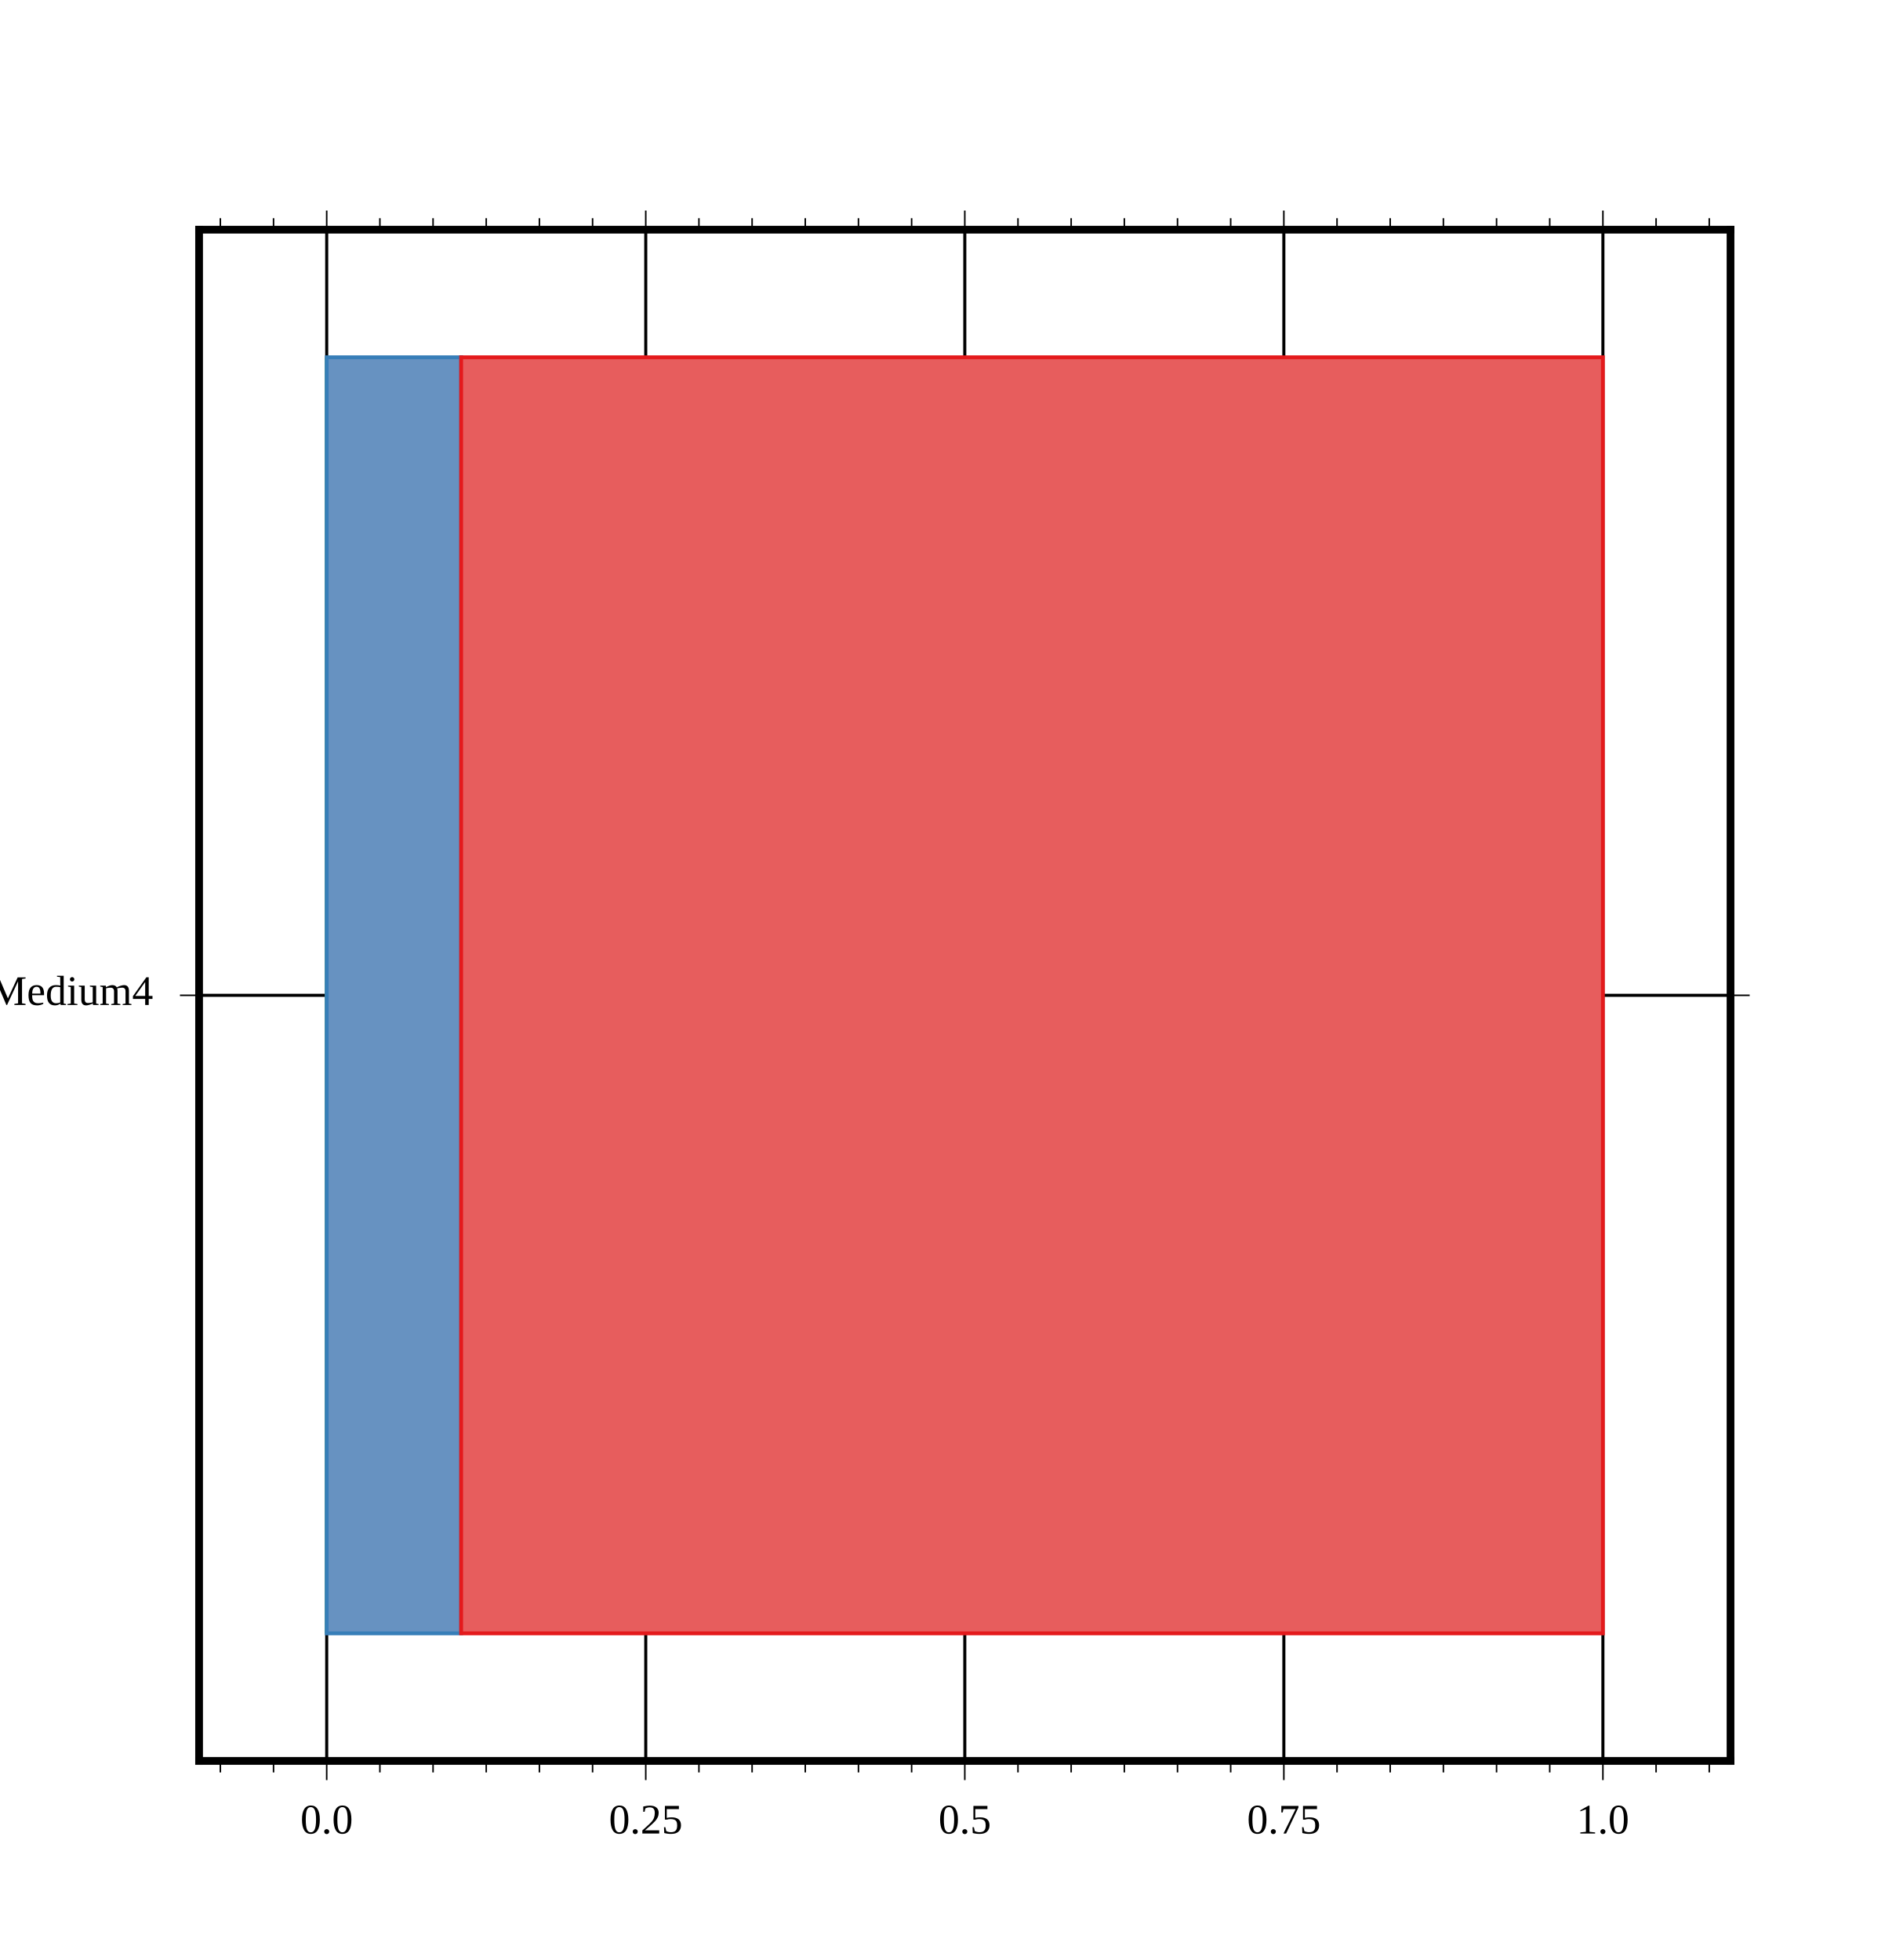
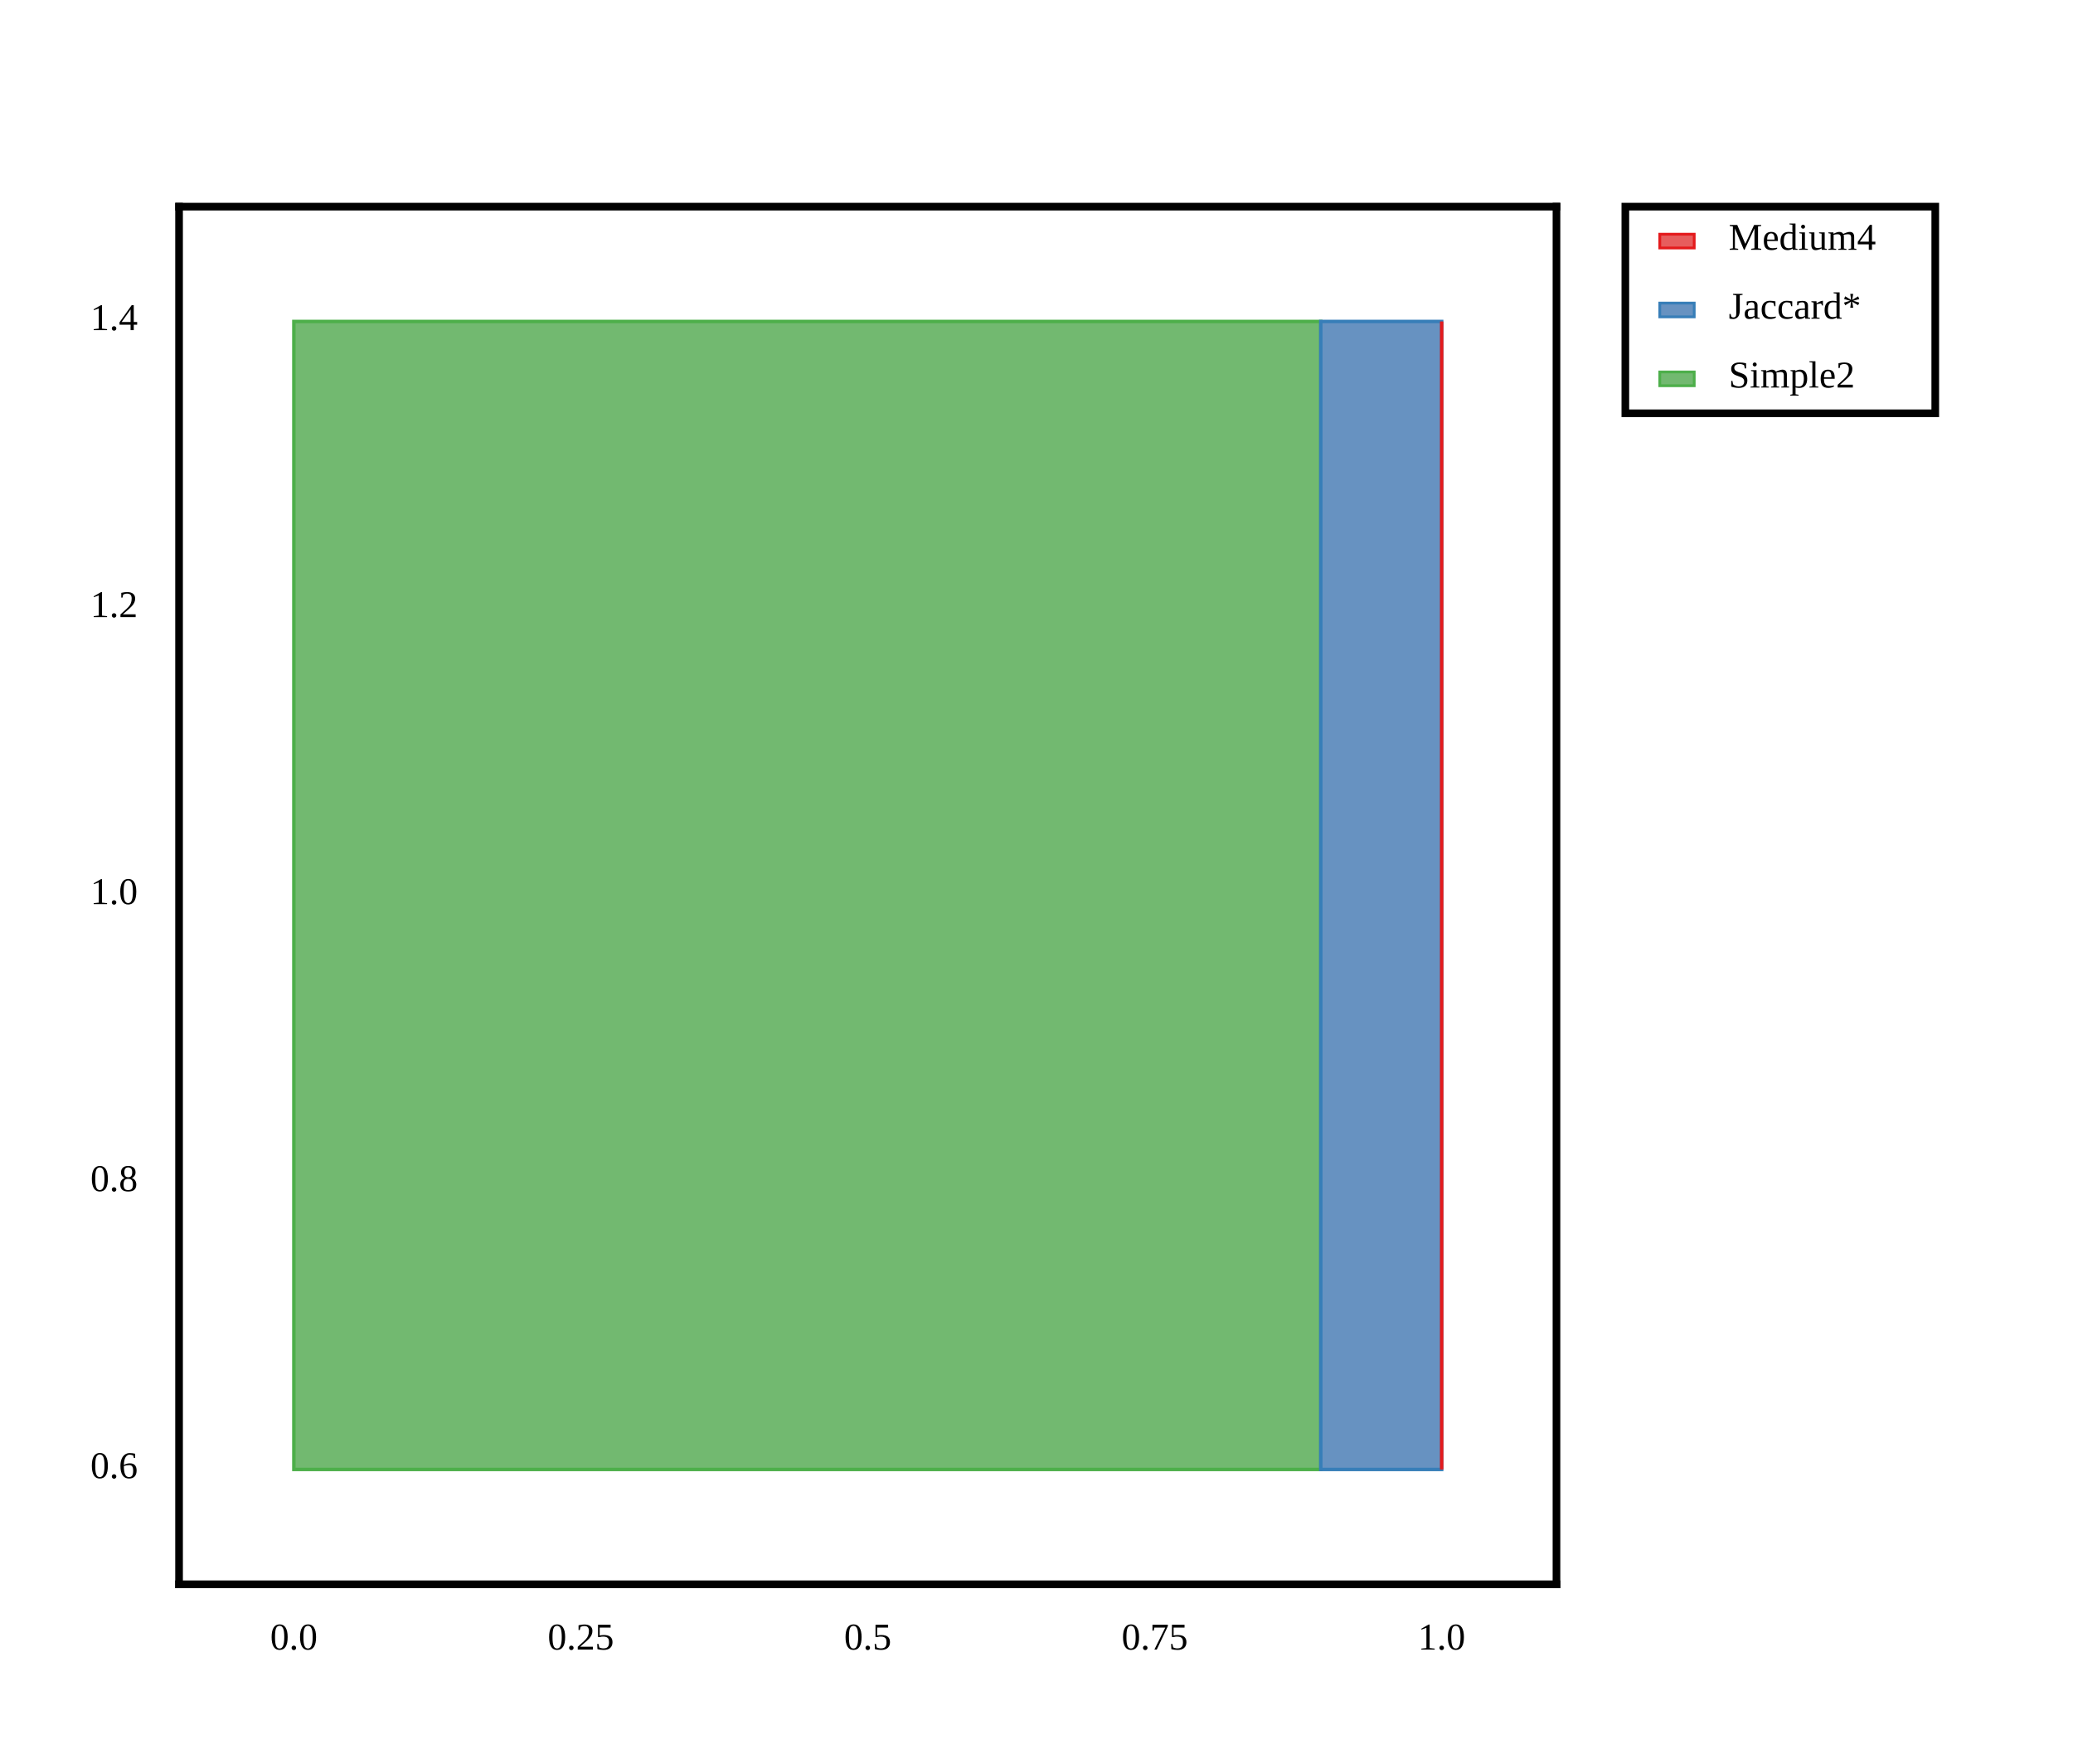
- <svg xmlns="http://www.w3.org/2000/svg" height="512" stroke-opacity="1" viewBox="0.0 0.0 497.0 512.0" font-size="1" width="497" stroke="rgb(0,0,0)" version="1.1">
+ <svg xmlns="http://www.w3.org/2000/svg" height="512" stroke-opacity="1" viewBox="0.0 0.0 602 512.0" font-size="1" width="602" stroke="rgb(0,0,0)" version="1.1">
  <defs />
-   <g stroke-linejoin="miter" stroke-opacity="1.0" fill-opacity="0.0" stroke="rgb(0,0,0)" stroke-width="0.8" fill="rgb(0,0,0)" stroke-linecap="butt" stroke-miterlimit="10.0">
-     <path d="M 52,260 h 400 " />
-   </g>
-   <g stroke-linejoin="miter" stroke-opacity="1.0" fill-opacity="0.0" stroke="rgb(0,0,0)" stroke-width="2.018" fill="rgb(0,0,0)" stroke-linecap="square" stroke-miterlimit="10.0">
+   <g stroke-linejoin="miter" stroke-opacity="1.0" fill-opacity="0.0" stroke="rgb(0,0,0)" stroke-width="2.221" fill="rgb(0,0,0)" stroke-linecap="square" stroke-miterlimit="10.0">
    <path d="M 52,460 v -400 M 452,460 v -400 " />
  </g>
-   <g stroke-linejoin="miter" stroke-opacity="1.0" fill-opacity="0.0" stroke="rgb(0,0,0)" stroke-width="0.4" fill="rgb(0,0,0)" stroke-linecap="butt" stroke-miterlimit="10.0">
-     <path d="M 452,260 h 5 " />
+   <g stroke-linejoin="miter" stroke-opacity="1.0" fill-opacity="1.0" font-size="11.0px" stroke="rgb(0,0,0)" stroke-width="2.221" fill="rgb(0,0,0)" stroke-linecap="butt" stroke-miterlimit="10.0">
+     <text dominant-baseline="middle" transform="matrix(1,0,0,1,40,93.3333)" stroke="none" text-anchor="end">1.4</text>
  </g>
-   <g stroke-linejoin="miter" stroke-opacity="1.0" fill-opacity="0.0" stroke="rgb(0,0,0)" stroke-width="0.4" fill="rgb(0,0,0)" stroke-linecap="butt" stroke-miterlimit="10.0">
-     <path d="M 47,260 h 5 " />
+   <g stroke-linejoin="miter" stroke-opacity="1.0" fill-opacity="1.0" font-size="11.0px" stroke="rgb(0,0,0)" stroke-width="2.221" fill="rgb(0,0,0)" stroke-linecap="butt" stroke-miterlimit="10.0">
+     <text dominant-baseline="middle" transform="matrix(1,0,0,1,40,176.6667)" stroke="none" text-anchor="end">1.2</text>
  </g>
-   <g stroke-linejoin="miter" stroke-opacity="1.0" fill-opacity="1.0" font-size="11.0px" stroke="rgb(0,0,0)" stroke-width="2.018" fill="rgb(0,0,0)" stroke-linecap="butt" stroke-miterlimit="10.0">
-     <text dominant-baseline="middle" transform="matrix(1,0,0,1,40,260)" stroke="none" text-anchor="end">Simple2 Medium4</text>
+   <g stroke-linejoin="miter" stroke-opacity="1.0" fill-opacity="1.0" font-size="11.0px" stroke="rgb(0,0,0)" stroke-width="2.221" fill="rgb(0,0,0)" stroke-linecap="butt" stroke-miterlimit="10.0">
+     <text dominant-baseline="middle" transform="matrix(1,0,0,1,40,260)" stroke="none" text-anchor="end">1.0</text>
  </g>
-   <g stroke-linejoin="miter" stroke-opacity="1.0" fill-opacity="0.0" stroke="rgb(0,0,0)" stroke-width="0.8" fill="rgb(0,0,0)" stroke-linecap="butt" stroke-miterlimit="10.0">
-     <path d="M 85.333,460 v -400 M 168.667,460 v -400 M 252,460 v -400 M 335.333,460 v -400 M 418.667,460 v -400 " />
+   <g stroke-linejoin="miter" stroke-opacity="1.0" fill-opacity="1.0" font-size="11.0px" stroke="rgb(0,0,0)" stroke-width="2.221" fill="rgb(0,0,0)" stroke-linecap="butt" stroke-miterlimit="10.0">
+     <text dominant-baseline="middle" transform="matrix(1,0,0,1,40,343.3333)" stroke="none" text-anchor="end">0.8</text>
  </g>
-   <g stroke-linejoin="miter" stroke-opacity="1.0" fill-opacity="0.0" stroke="rgb(0,0,0)" stroke-width="2.018" fill="rgb(0,0,0)" stroke-linecap="square" stroke-miterlimit="10.0">
+   <g stroke-linejoin="miter" stroke-opacity="1.0" fill-opacity="1.0" font-size="11.0px" stroke="rgb(0,0,0)" stroke-width="2.221" fill="rgb(0,0,0)" stroke-linecap="butt" stroke-miterlimit="10.0">
+     <text dominant-baseline="middle" transform="matrix(1,0,0,1,40,426.6667)" stroke="none" text-anchor="end">0.6</text>
+   </g>
+   <g stroke-linejoin="miter" stroke-opacity="1.0" fill-opacity="0.0" stroke="rgb(0,0,0)" stroke-width="2.221" fill="rgb(0,0,0)" stroke-linecap="square" stroke-miterlimit="10.0">
    <path d="M 52,460 h 400 M 52,60 h 400 " />
  </g>
-   <g stroke-linejoin="miter" stroke-opacity="1.0" fill-opacity="0.0" stroke="rgb(0,0,0)" stroke-width="0.4" fill="rgb(0,0,0)" stroke-linecap="butt" stroke-miterlimit="10.0">
-     <path d="M 57.556,60 v -3 M 71.444,60 v -3 M 99.222,60 v -3 M 113.111,60 v -3 M 127,60 v -3 M 140.889,60 v -3 M 154.778,60 v -3 M 182.556,60 v -3 M 196.444,60 v -3 M 210.333,60 v -3 M 224.222,60 v -3 M 238.111,60 v -3 M 265.889,60 v -3 M 279.778,60 v -3 M 293.667,60 v -3 M 307.556,60 v -3 M 321.444,60 v -3 M 349.222,60 v -3 M 363.111,60 v -3 M 377,60 v -3 M 390.889,60 v -3 M 404.778,60 v -3 M 432.556,60 v -3 M 446.444,60 v -3 " />
-   </g>
-   <g stroke-linejoin="miter" stroke-opacity="1.0" fill-opacity="0.0" stroke="rgb(0,0,0)" stroke-width="0.4" fill="rgb(0,0,0)" stroke-linecap="butt" stroke-miterlimit="10.0">
-     <path d="M 85.333,60 v -5 M 168.667,60 v -5 M 252,60 v -5 M 335.333,60 v -5 M 418.667,60 v -5 " />
-   </g>
-   <g stroke-linejoin="miter" stroke-opacity="1.0" fill-opacity="0.0" stroke="rgb(0,0,0)" stroke-width="0.4" fill="rgb(0,0,0)" stroke-linecap="butt" stroke-miterlimit="10.0">
-     <path d="M 57.556,463 v -3 M 71.444,463 v -3 M 99.222,463 v -3 M 113.111,463 v -3 M 127,463 v -3 M 140.889,463 v -3 M 154.778,463 v -3 M 182.556,463 v -3 M 196.444,463 v -3 M 210.333,463 v -3 M 224.222,463 v -3 M 238.111,463 v -3 M 265.889,463 v -3 M 279.778,463 v -3 M 293.667,463 v -3 M 307.556,463 v -3 M 321.444,463 v -3 M 349.222,463 v -3 M 363.111,463 v -3 M 377,463 v -3 M 390.889,463 v -3 M 404.778,463 v -3 M 432.556,463 v -3 M 446.444,463 v -3 " />
-   </g>
-   <g stroke-linejoin="miter" stroke-opacity="1.0" fill-opacity="0.0" stroke="rgb(0,0,0)" stroke-width="0.4" fill="rgb(0,0,0)" stroke-linecap="butt" stroke-miterlimit="10.0">
-     <path d="M 85.333,465 v -5 M 168.667,465 v -5 M 252,465 v -5 M 335.333,465 v -5 M 418.667,465 v -5 " />
-   </g>
-   <g stroke-linejoin="miter" stroke-opacity="1.0" fill-opacity="1.0" font-size="11.0px" stroke="rgb(0,0,0)" stroke-width="2.018" fill="rgb(0,0,0)" stroke-linecap="butt" stroke-miterlimit="10.0">
+   <g stroke-linejoin="miter" stroke-opacity="1.0" fill-opacity="1.0" font-size="11.0px" stroke="rgb(0,0,0)" stroke-width="2.221" fill="rgb(0,0,0)" stroke-linecap="butt" stroke-miterlimit="10.0">
    <text dominant-baseline="text-before-edge" transform="matrix(1,0,0,1,418.6667,472)" stroke="none" text-anchor="middle">1.0</text>
  </g>
-   <g stroke-linejoin="miter" stroke-opacity="1.0" fill-opacity="1.0" font-size="11.0px" stroke="rgb(0,0,0)" stroke-width="2.018" fill="rgb(0,0,0)" stroke-linecap="butt" stroke-miterlimit="10.0">
+   <g stroke-linejoin="miter" stroke-opacity="1.0" fill-opacity="1.0" font-size="11.0px" stroke="rgb(0,0,0)" stroke-width="2.221" fill="rgb(0,0,0)" stroke-linecap="butt" stroke-miterlimit="10.0">
    <text dominant-baseline="text-before-edge" transform="matrix(1,0,0,1,335.3333,472)" stroke="none" text-anchor="middle">0.75</text>
  </g>
-   <g stroke-linejoin="miter" stroke-opacity="1.0" fill-opacity="1.0" font-size="11.0px" stroke="rgb(0,0,0)" stroke-width="2.018" fill="rgb(0,0,0)" stroke-linecap="butt" stroke-miterlimit="10.0">
+   <g stroke-linejoin="miter" stroke-opacity="1.0" fill-opacity="1.0" font-size="11.0px" stroke="rgb(0,0,0)" stroke-width="2.221" fill="rgb(0,0,0)" stroke-linecap="butt" stroke-miterlimit="10.0">
    <text dominant-baseline="text-before-edge" transform="matrix(1,0,0,1,252,472)" stroke="none" text-anchor="middle">0.5</text>
  </g>
-   <g stroke-linejoin="miter" stroke-opacity="1.0" fill-opacity="1.0" font-size="11.0px" stroke="rgb(0,0,0)" stroke-width="2.018" fill="rgb(0,0,0)" stroke-linecap="butt" stroke-miterlimit="10.0">
+   <g stroke-linejoin="miter" stroke-opacity="1.0" fill-opacity="1.0" font-size="11.0px" stroke="rgb(0,0,0)" stroke-width="2.221" fill="rgb(0,0,0)" stroke-linecap="butt" stroke-miterlimit="10.0">
    <text dominant-baseline="text-before-edge" transform="matrix(1,0,0,1,168.6667,472)" stroke="none" text-anchor="middle">0.25</text>
  </g>
-   <g stroke-linejoin="miter" stroke-opacity="1.0" fill-opacity="1.0" font-size="11.0px" stroke="rgb(0,0,0)" stroke-width="2.018" fill="rgb(0,0,0)" stroke-linecap="butt" stroke-miterlimit="10.0">
+   <g stroke-linejoin="miter" stroke-opacity="1.0" fill-opacity="1.0" font-size="11.0px" stroke="rgb(0,0,0)" stroke-width="2.221" fill="rgb(0,0,0)" stroke-linecap="butt" stroke-miterlimit="10.0">
    <text dominant-baseline="text-before-edge" transform="matrix(1,0,0,1,85.3333,472)" stroke="none" text-anchor="middle">0.0</text>
  </g>
  <g stroke-linejoin="miter" stroke-opacity="1.0" fill-opacity="1.0" stroke="rgb(77,175,74)" stroke-width="1.0" fill="rgb(114,185,112)" stroke-linecap="butt" stroke-miterlimit="10.0">
    <defs>
      <clipPath id="SimpleMediummyClip1">
        <path d="M 452,460 l -0,-400 h -400 l -0,400 Z" />
      </clipPath>
    </defs>
    <g clip-path="url(#SimpleMediummyClip1)">
-       <path d="M 85.333,426.667 v -333.333 h 0 v 333.333 Z" />
+       <path d="M 85.333,426.667 v -333.333 h 298.221 v 333.333 Z" />
    </g>
  </g>
  <g stroke-linejoin="miter" stroke-opacity="1.0" fill-opacity="1.0" stroke="rgb(55,126,184)" stroke-width="1.0" fill="rgb(103,146,193)" stroke-linecap="butt" stroke-miterlimit="10.0">
    <defs>
      <clipPath id="SimpleMediummyClip2">
        <path d="M 452,460 l -0,-400 h -400 l -0,400 Z" />
      </clipPath>
    </defs>
    <g clip-path="url(#SimpleMediummyClip2)">
-       <path d="M 85.333,426.667 v -333.333 h 35.112 v 333.333 Z" />
+       <path d="M 383.554,426.667 v -333.333 h 35.112 v 333.333 Z" />
    </g>
  </g>
  <g stroke-linejoin="miter" stroke-opacity="1.0" fill-opacity="1.0" stroke="rgb(228,26,28)" stroke-width="1.0" fill="rgb(231,93,93)" stroke-linecap="butt" stroke-miterlimit="10.0">
    <defs>
      <clipPath id="SimpleMediummyClip3">
        <path d="M 452,460 l -0,-400 h -400 l -0,400 Z" />
      </clipPath>
    </defs>
    <g clip-path="url(#SimpleMediummyClip3)">
-       <path d="M 120.446,426.667 v -333.333 h 298.221 v 333.333 Z" />
+       <path d="M 418.667,426.667 v -333.333 h 0 v 333.333 Z" />
    </g>
  </g>
-   <g stroke-linejoin="miter" stroke-opacity="1.0" fill-opacity="1.0" font-size="11.0px" stroke="rgb(0,0,0)" stroke-width="2.018" fill="rgb(0,0,0)" stroke-linecap="butt" stroke-miterlimit="10.0">
+   <g stroke-linejoin="miter" stroke-opacity="1.0" fill-opacity="1.0" font-size="11.0px" stroke="rgb(0,0,0)" stroke-width="2.221" fill="rgb(0,0,0)" stroke-linecap="butt" stroke-miterlimit="10.0">
    <text dominant-baseline="text-after-edge" transform="matrix(1,0,0,1,252,40)" stroke="none" text-anchor="middle" />
  </g>
+   <g stroke-linejoin="miter" stroke-opacity="1.0" fill-opacity="0.0" stroke="rgb(0,0,0)" stroke-width="2.221" fill="rgb(0,0,0)" stroke-linecap="butt" stroke-miterlimit="10.0">
+     <path d="M 562,120 l -0,-60 h -90 l -0,60 Z" />
+   </g>
+   <g stroke-linejoin="miter" stroke-opacity="1.0" fill-opacity="1.0" font-size="11.0px" stroke="rgb(0,0,0)" stroke-width="2.221" fill="rgb(0,0,0)" stroke-linecap="butt" stroke-miterlimit="10.0">
+     <text dominant-baseline="middle" transform="matrix(1,0,0,1,502,110)" stroke="none" text-anchor="start">Simple2</text>
+   </g>
+   <g stroke-linejoin="miter" stroke-opacity="1.0" fill-opacity="1.0" stroke="rgb(77,175,74)" stroke-width="0.8" fill="rgb(114,185,112)" stroke-linecap="butt" stroke-miterlimit="10.0">
+     <path d="M 482,108 l 10,0 v 4 l -10,0 Z" />
+   </g>
+   <g stroke-linejoin="miter" stroke-opacity="1.0" fill-opacity="1.0" font-size="11.0px" stroke="rgb(0,0,0)" stroke-width="2.221" fill="rgb(0,0,0)" stroke-linecap="butt" stroke-miterlimit="10.0">
+     <text dominant-baseline="middle" transform="matrix(1,0,0,1,502,90)" stroke="none" text-anchor="start">Jaccard*</text>
+   </g>
+   <g stroke-linejoin="miter" stroke-opacity="1.0" fill-opacity="1.0" stroke="rgb(55,126,184)" stroke-width="0.8" fill="rgb(103,146,193)" stroke-linecap="butt" stroke-miterlimit="10.0">
+     <path d="M 482,88 l 10,0 v 4 l -10,0 Z" />
+   </g>
+   <g stroke-linejoin="miter" stroke-opacity="1.0" fill-opacity="1.0" font-size="11.0px" stroke="rgb(0,0,0)" stroke-width="2.221" fill="rgb(0,0,0)" stroke-linecap="butt" stroke-miterlimit="10.0">
+     <text dominant-baseline="middle" transform="matrix(1,0,0,1,502,70)" stroke="none" text-anchor="start">Medium4</text>
+   </g>
+   <g stroke-linejoin="miter" stroke-opacity="1.0" fill-opacity="1.0" stroke="rgb(228,26,28)" stroke-width="0.8" fill="rgb(231,93,93)" stroke-linecap="butt" stroke-miterlimit="10.0">
+     <path d="M 482,68 l 10,0 v 4 l -10,0 Z" />
+   </g>
</svg>
